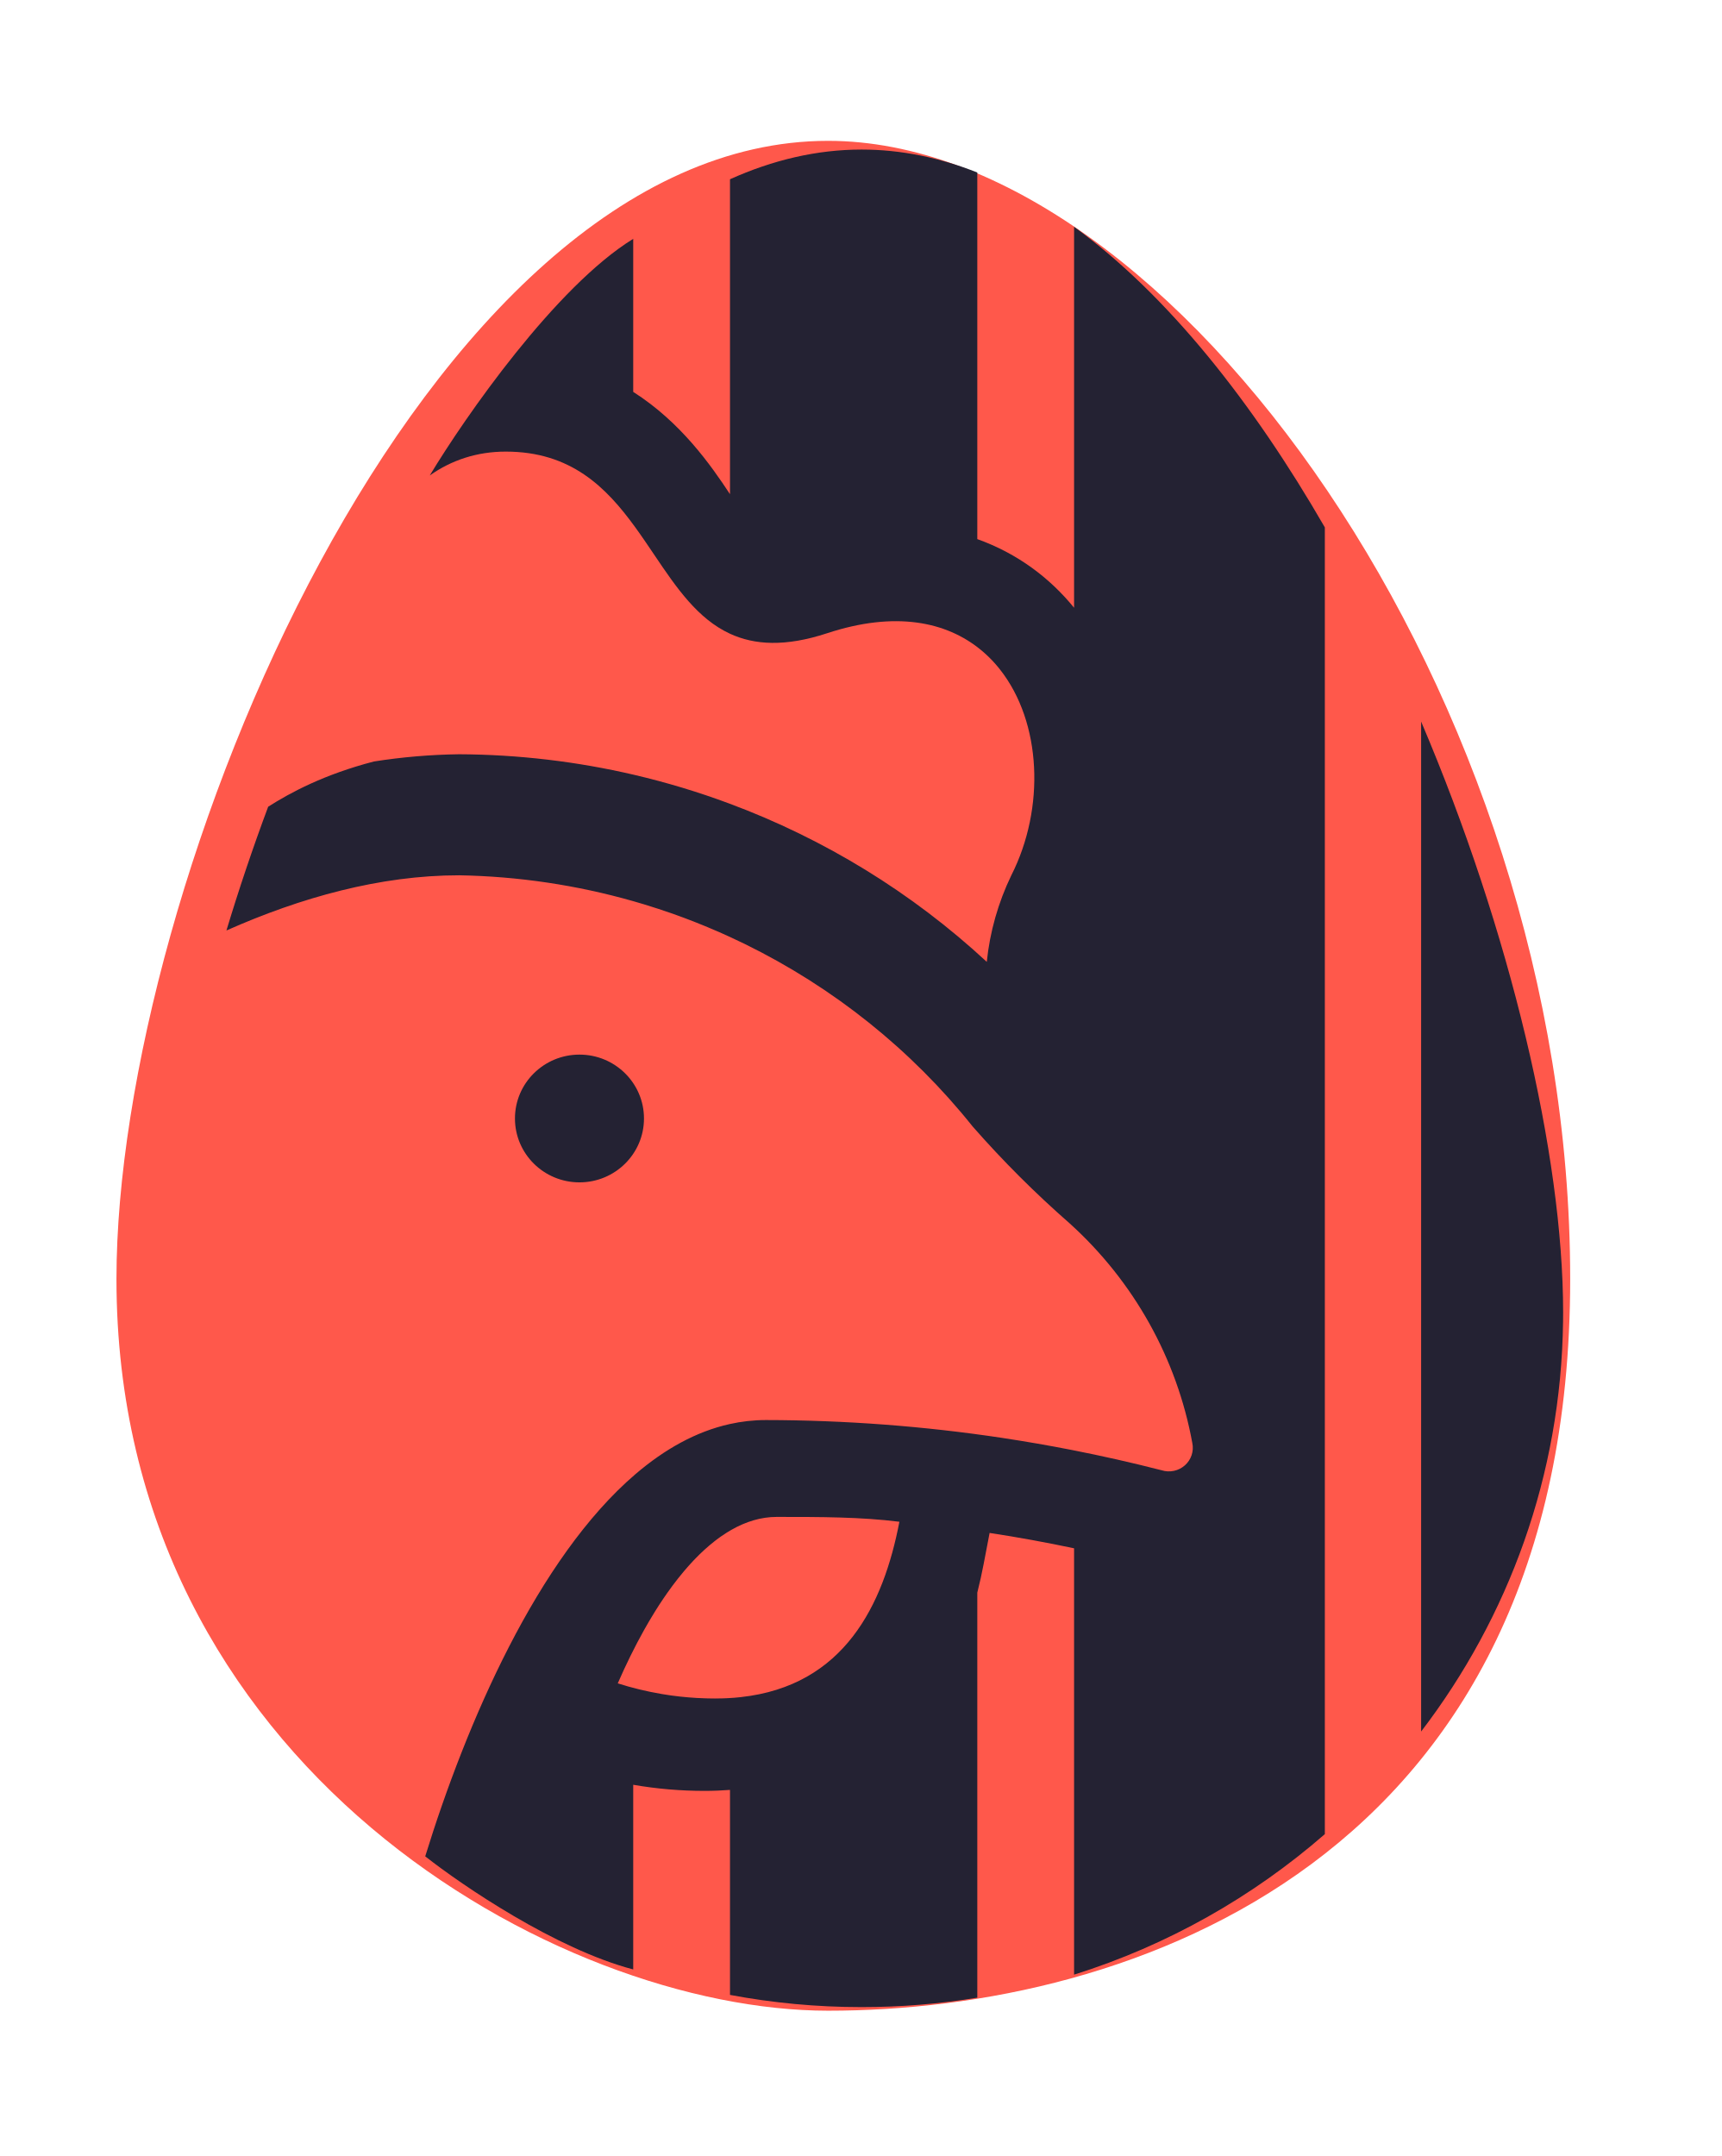
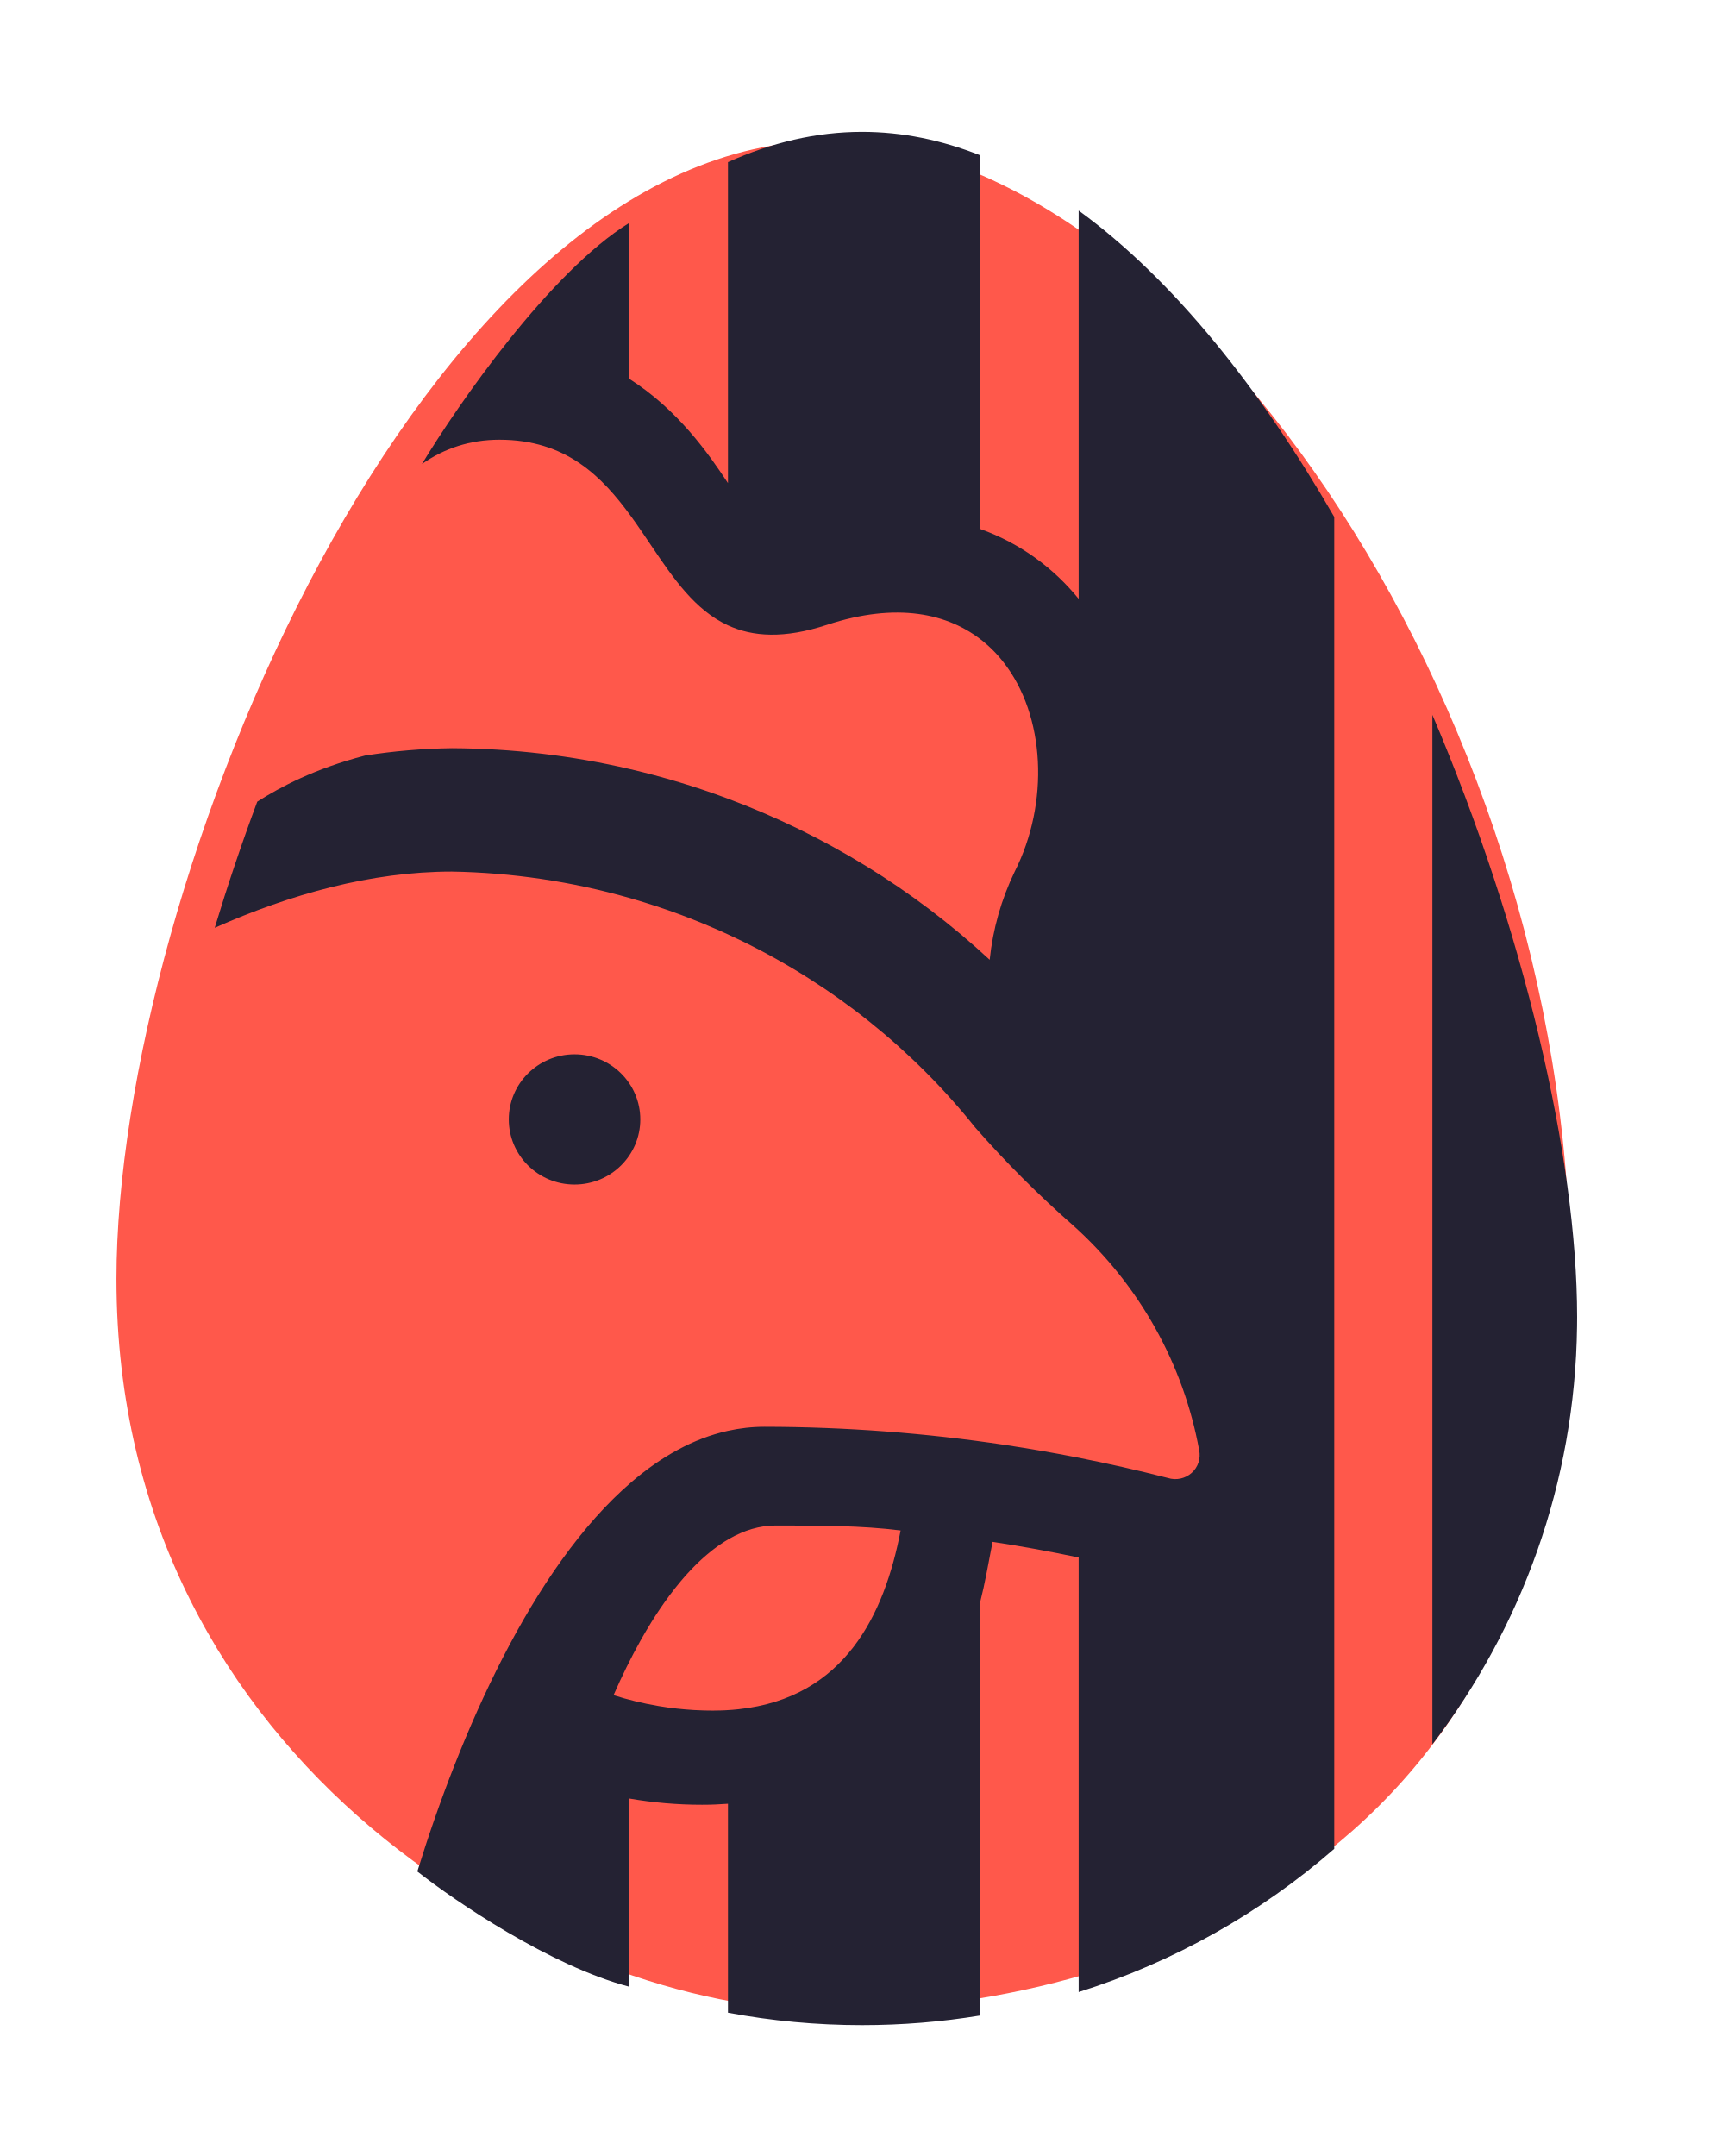
<svg xmlns="http://www.w3.org/2000/svg" viewBox="60 56 103 129" fill="none">
  <path d="M109.555 64.427C130.032 64.427 153.961 97.576 153.961 132.526C153.961 167.476 127.502 176.307 109.555 176.307C93.428 176.307 66.969 161.714 66.969 132.526C66.969 108.931 85.271 64.427 109.555 64.427Z" fill="#FF584B" />
-   <g transform="translate(110 120) scale(1.04) translate(-110 -120)">
+   <g transform="translate(110 120) scale(1.06) translate(-110 -120)">
    <path d="M111.499 67.066C108.911 67.066 106.38 67.671 103.926 68.774V86.893C102.824 85.222 101.1 82.753 98.358 81.008V72.202C93.903 74.944 88.697 82.421 86.65 85.817C87.896 84.934 89.373 84.443 91.023 84.443C94.763 84.443 96.798 86.482 98.479 88.803C98.565 88.922 98.65 89.04 98.734 89.16C98.79 89.241 98.847 89.322 98.903 89.403C98.967 89.496 99.031 89.589 99.095 89.682C99.262 89.928 99.429 90.174 99.594 90.418C100.846 92.278 102.07 94.064 103.924 94.92C105.331 95.57 107.101 95.687 109.523 94.89C113.427 93.607 116.37 94.218 118.355 95.847L118.367 95.856L118.367 95.857C118.378 95.865 118.388 95.874 118.398 95.882C118.456 95.931 118.513 95.98 118.569 96.03C118.59 96.049 118.612 96.068 118.633 96.087C118.686 96.135 118.738 96.184 118.789 96.234L118.806 96.25C118.82 96.264 118.834 96.277 118.848 96.291C118.904 96.346 118.959 96.402 119.014 96.459C119.025 96.472 119.037 96.484 119.048 96.496C119.171 96.628 119.289 96.764 119.403 96.904C119.411 96.914 119.419 96.925 119.428 96.936L119.461 96.978C121.856 100.011 122.074 104.952 120.114 108.819C119.357 110.387 118.879 112.072 118.701 113.799C114.383 109.798 109.342 106.722 103.895 104.694C102.106 104.027 100.272 103.474 98.406 103.038C95.132 102.274 91.756 101.871 88.34 101.855C86.696 101.877 85.056 102.016 83.433 102.272C80.586 103.013 78.648 104.05 77.353 104.874C76.466 107.251 75.664 109.636 74.952 111.994C79.221 110.098 83.79 108.819 88.34 108.819C91.741 108.878 95.109 109.381 98.358 110.307C98.396 110.318 98.435 110.33 98.473 110.341C98.498 110.348 98.523 110.355 98.548 110.363C98.683 110.402 98.819 110.441 98.954 110.482C99.034 110.507 99.115 110.532 99.195 110.557C99.344 110.603 99.493 110.651 99.642 110.699C99.667 110.707 99.691 110.714 99.716 110.722C99.748 110.732 99.779 110.742 99.811 110.752C100.02 110.821 100.229 110.891 100.436 110.964C100.451 110.969 100.466 110.973 100.481 110.978L100.844 111.107C100.888 111.123 100.932 111.139 100.976 111.155L101.052 111.183L101.118 111.207C101.165 111.224 101.213 111.242 101.261 111.259C101.454 111.331 101.647 111.405 101.84 111.48L101.916 111.511L101.978 111.535C102.151 111.603 102.323 111.673 102.495 111.744C102.541 111.763 102.586 111.782 102.632 111.801C102.813 111.876 102.993 111.953 103.173 112.031L103.217 112.05C103.235 112.057 103.253 112.065 103.27 112.072C103.483 112.166 103.695 112.261 103.907 112.358L103.926 112.367C104.207 112.496 104.486 112.628 104.764 112.764C109.874 115.264 114.358 118.852 117.889 123.271C119.622 125.247 121.485 127.108 123.467 128.842C127.16 132.18 129.641 136.62 130.528 141.483C130.576 141.715 130.562 141.955 130.487 142.179C130.412 142.405 130.279 142.606 130.101 142.764C129.922 142.923 129.705 143.032 129.471 143.082C129.236 143.132 128.992 143.121 128.763 143.049C127.056 142.611 125.337 142.223 123.609 141.884C122.274 141.622 120.934 141.39 119.59 141.187H119.594C115.097 140.51 110.55 140.166 105.992 140.159C105.282 140.159 104.588 140.239 103.91 140.39C101.97 140.821 100.161 141.84 98.486 143.272C92.853 148.091 88.751 157.601 86.39 165.26C88.523 166.941 93.903 170.596 98.358 171.767V161.143C99.711 161.377 101.084 161.495 102.462 161.494L102.467 161.494C102.964 161.494 103.45 161.474 103.926 161.438V173.232C106.379 173.693 108.911 173.934 111.499 173.934C113.767 173.934 115.991 173.748 118.156 173.393V150.089C118.299 149.521 118.421 148.966 118.523 148.432L118.864 146.654C120.492 146.901 122.112 147.198 123.724 147.538V172.067C129.112 170.374 134.009 167.592 138.153 163.982V88.803C134.009 81.621 129.112 75.427 123.724 71.509V93.426C122.336 91.721 120.48 90.309 118.156 89.477V68.386C115.991 67.529 113.767 67.066 111.499 67.066ZM143.693 158.08C148.723 151.505 151.747 143.343 151.86 134.486L151.864 133.969C151.864 124.913 148.822 112.024 143.693 99.974V158.08ZM106.612 145.732C109.154 145.732 111.449 145.733 113.673 146.011C112.756 150.791 110.502 155.45 104.546 156.1L104.533 156.101L104.521 156.103C104.414 156.114 104.306 156.125 104.197 156.134L104.189 156.135C104.082 156.143 103.974 156.151 103.865 156.156C103.857 156.157 103.848 156.157 103.839 156.158L103.809 156.16C103.72 156.165 103.63 156.167 103.539 156.171C103.504 156.171 103.468 156.173 103.433 156.174L103.31 156.175L103.267 156.176C103.205 156.177 103.144 156.179 103.082 156.179H103.041C103.008 156.179 102.976 156.178 102.943 156.178C102.85 156.177 102.757 156.176 102.665 156.174C102.59 156.173 102.516 156.17 102.441 156.167C102.357 156.164 102.273 156.161 102.188 156.156C102.13 156.154 102.071 156.152 102.013 156.149C101.866 156.14 101.718 156.129 101.571 156.117L101.546 156.115C101.523 156.113 101.5 156.111 101.477 156.109C101.338 156.097 101.199 156.084 101.061 156.069L101.025 156.065L100.995 156.061C100.84 156.044 100.686 156.025 100.531 156.004C100.515 156.001 100.499 155.998 100.482 155.996L100.48 155.995L100.442 155.99C100.305 155.971 100.167 155.949 100.03 155.926C100.011 155.923 99.991 155.919 99.972 155.916C99.125 155.772 98.288 155.57 97.468 155.308C97.938 154.23 98.444 153.202 98.978 152.247L98.995 152.218L99.008 152.194C99.093 152.044 99.178 151.895 99.264 151.748L99.276 151.729L99.307 151.676C99.388 151.539 99.469 151.404 99.551 151.272C99.56 151.256 99.57 151.241 99.579 151.226C99.592 151.204 99.605 151.183 99.618 151.162C99.924 150.67 100.24 150.204 100.563 149.766C100.569 149.757 100.576 149.748 100.582 149.74L100.597 149.718C100.688 149.596 100.78 149.475 100.873 149.357C100.897 149.326 100.922 149.295 100.946 149.263C101.042 149.143 101.138 149.025 101.234 148.91C101.243 148.899 101.252 148.888 101.261 148.878L101.275 148.86C101.31 148.819 101.345 148.779 101.38 148.738L101.4 148.715L101.462 148.643C101.49 148.612 101.517 148.58 101.545 148.549C101.57 148.521 101.595 148.493 101.621 148.465L101.657 148.426C101.713 148.364 101.768 148.304 101.824 148.245C101.868 148.198 101.912 148.153 101.956 148.108C102.015 148.047 102.074 147.987 102.134 147.929L102.19 147.873C102.209 147.855 102.227 147.838 102.246 147.82C102.307 147.762 102.369 147.703 102.431 147.646C102.469 147.611 102.507 147.577 102.545 147.544C102.609 147.487 102.672 147.431 102.736 147.377C102.77 147.349 102.803 147.321 102.837 147.294C102.909 147.233 102.982 147.174 103.055 147.117C103.081 147.098 103.106 147.078 103.131 147.059L103.164 147.034C103.225 146.988 103.285 146.944 103.346 146.9C103.377 146.879 103.408 146.857 103.439 146.835C103.518 146.78 103.598 146.727 103.678 146.676C103.694 146.666 103.71 146.656 103.726 146.645C103.733 146.64 103.741 146.635 103.749 146.63C103.829 146.58 103.909 146.532 103.989 146.486C104.839 145.999 105.716 145.732 106.612 145.732ZM95.265 119.135C93.215 119.135 91.553 120.78 91.553 122.81C91.553 124.84 93.215 126.485 95.265 126.485C97.315 126.485 98.977 124.84 98.977 122.81C98.977 120.78 97.315 119.135 95.265 119.135Z" fill="#242233" />
  </g>
</svg>
